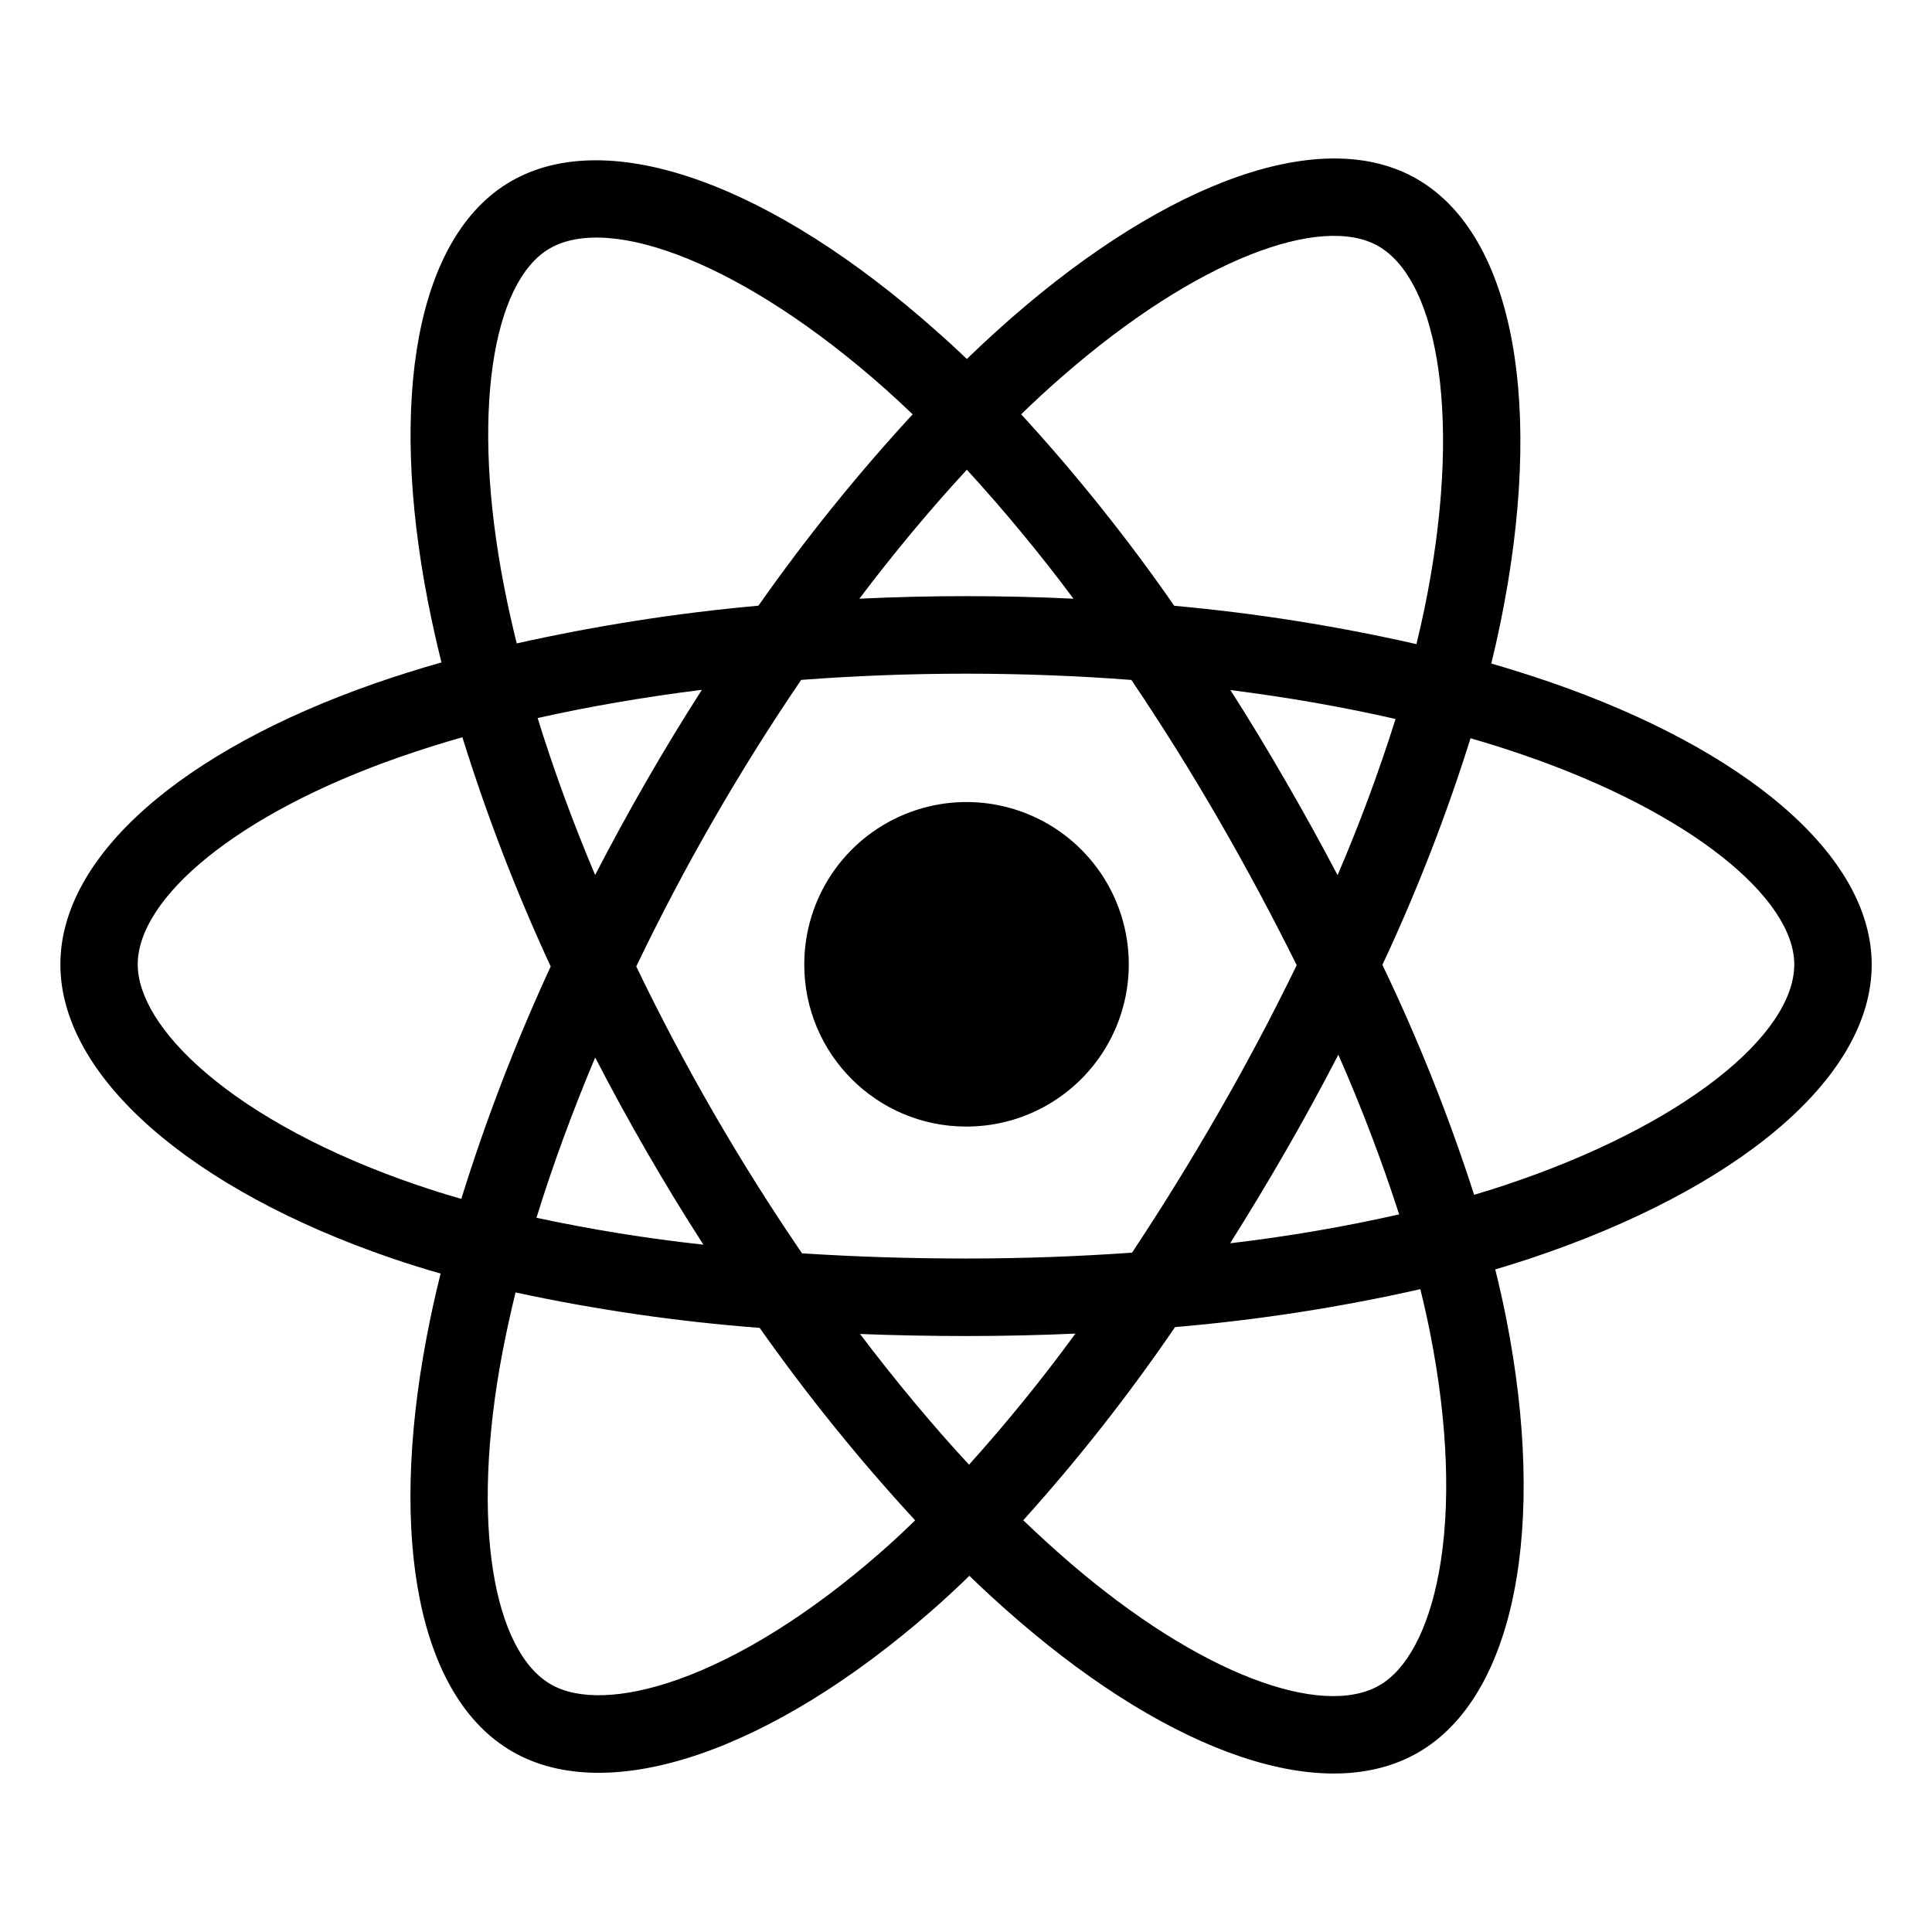
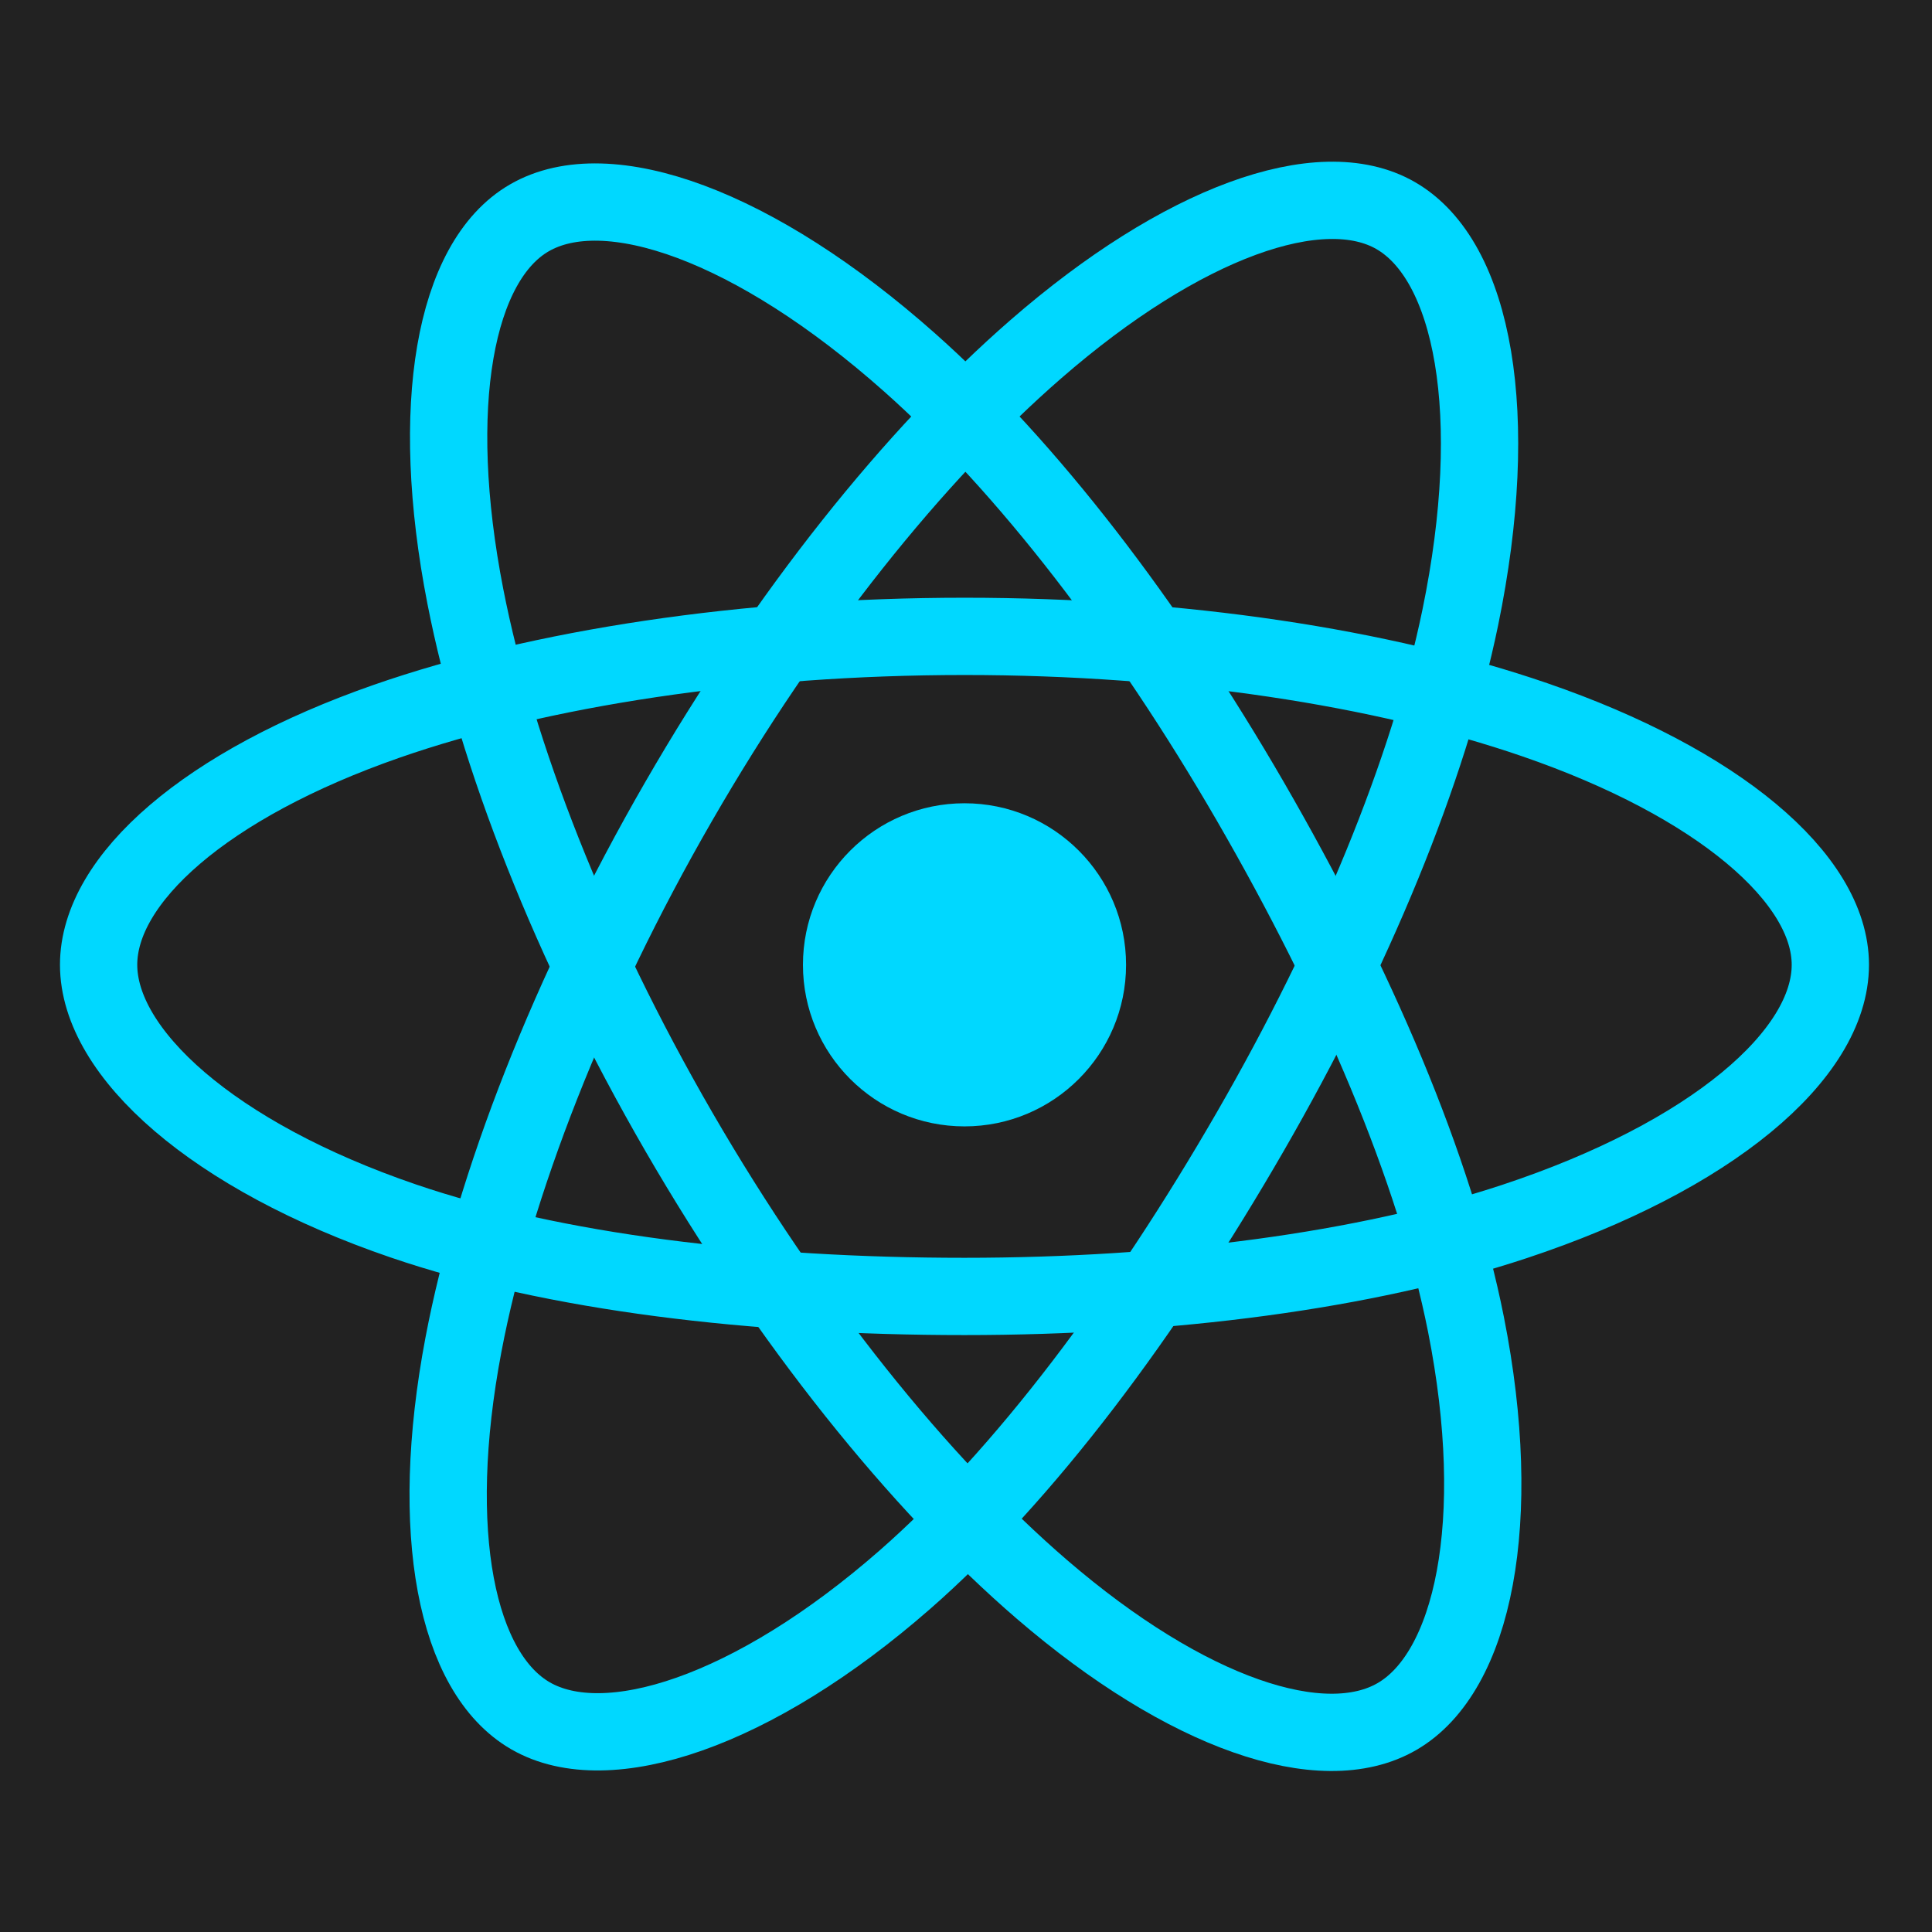
- <svg xmlns="http://www.w3.org/2000/svg" fill="#000000" width="800px" height="800px" viewBox="0 0 512 512">
-   <path d="M410.66,180.72h0q-7.67-2.62-15.45-4.88,1.29-5.25,2.38-10.56c11.7-56.9,4.05-102.74-22.06-117.83-25-14.48-66,.61-107.36,36.69q-6.1,5.34-11.95,11-3.9-3.76-8-7.36c-43.35-38.58-86.8-54.83-112.88-39.69-25,14.51-32.43,57.6-21.9,111.53q1.58,8,3.55,15.93c-6.15,1.75-12.09,3.62-17.77,5.6C48.46,198.9,16,226.73,16,255.59c0,29.82,34.84,59.72,87.77,77.85q6.44,2.19,13,4.07Q114.64,346,113,354.68c-10,53-2.2,95.07,22.75,109.49,25.77,14.89,69-.41,111.14-37.31q5-4.38,10-9.25,6.32,6.11,13,11.86c40.8,35.18,81.09,49.39,106,34.93,25.75-14.94,34.12-60.14,23.25-115.13q-1.25-6.3-2.88-12.86,4.56-1.35,8.93-2.79c55-18.27,90.83-47.81,90.83-78C496,226.62,462.5,198.61,410.66,180.72Zm-129-81.08c35.43-30.91,68.55-43.11,83.65-34.39h0c16.07,9.29,22.32,46.75,12.22,95.88q-1,4.8-2.16,9.57a487.83,487.83,0,0,0-64.18-10.16,481.27,481.27,0,0,0-40.57-50.75Q276,104.57,281.64,99.64ZM157.73,280.25q6.51,12.6,13.61,24.89,7.23,12.54,15.07,24.71a435.28,435.28,0,0,1-44.24-7.13C146.41,309,151.63,294.75,157.73,280.25Zm0-48.33c-6-14.19-11.08-28.15-15.25-41.63,13.7-3.07,28.3-5.58,43.52-7.48q-7.65,11.94-14.72,24.23T157.7,231.92Zm10.9,24.17q9.48-19.77,20.42-38.78h0q10.93-19,23.27-37.13c14.28-1.08,28.92-1.65,43.71-1.65s29.52.57,43.79,1.66q12.21,18.09,23.13,37t20.69,38.6Q334,275.63,323,294.73h0q-10.91,19-23,37.24c-14.25,1-29,1.55-44,1.55s-29.47-.47-43.46-1.38q-12.43-18.19-23.46-37.29T168.6,256.09ZM340.75,305q7.25-12.58,13.92-25.49h0a440.41,440.41,0,0,1,16.12,42.32A434.44,434.44,0,0,1,326,329.48Q333.62,317.39,340.75,305Zm13.72-73.07q-6.64-12.65-13.81-25h0q-7-12.18-14.59-24.06c15.31,1.94,30,4.52,43.77,7.67A439.89,439.89,0,0,1,354.47,231.93ZM256.23,124.48h0a439.75,439.75,0,0,1,28.25,34.18q-28.35-1.35-56.74,0C237.07,146.32,246.62,134.87,256.23,124.48ZM145.66,65.86c16.06-9.32,51.57,4,89,37.27,2.39,2.13,4.8,4.36,7.2,6.67A491.37,491.37,0,0,0,201,160.51a499.12,499.12,0,0,0-64.06,10q-1.83-7.36-3.3-14.82h0C124.59,109.46,130.58,74.61,145.66,65.86ZM122.25,317.71q-6-1.71-11.85-3.71c-23.4-8-42.73-18.44-56-29.81C42.52,274,36.5,263.83,36.5,255.59c0-17.51,26.06-39.85,69.52-55q8.19-2.85,16.52-5.21a493.54,493.54,0,0,0,23.4,60.75A502.46,502.46,0,0,0,122.25,317.71Zm111.13,93.67c-18.63,16.32-37.29,27.89-53.74,33.72h0c-14.78,5.23-26.55,5.38-33.66,1.27-15.14-8.75-21.44-42.54-12.85-87.86q1.53-8,3.5-16a480.85,480.85,0,0,0,64.69,9.39,501.2,501.2,0,0,0,41.2,51C239.54,405.83,236.49,408.65,233.38,411.38Zm23.42-23.22c-9.72-10.51-19.42-22.14-28.88-34.64q13.79.54,28.08.54c9.78,0,19.46-.21,29-.64A439.33,439.33,0,0,1,256.8,388.16Zm124.52,28.59c-2.86,15.44-8.61,25.74-15.72,29.86-15.13,8.78-47.48-2.63-82.36-32.72-4-3.44-8-7.13-12.07-11a484.54,484.54,0,0,0,40.23-51.2,477.84,477.84,0,0,0,65-10.05q1.47,5.94,2.6,11.64h0C383.81,377.58,384.5,399.56,381.32,416.75Zm17.4-102.64h0c-2.62.87-5.32,1.71-8.06,2.53a483.26,483.26,0,0,0-24.31-60.94,481.52,481.52,0,0,0,23.36-60.06c4.91,1.43,9.68,2.93,14.27,4.52,44.42,15.32,71.52,38,71.52,55.43C475.5,274.19,446.23,298.33,398.72,314.11Z" />
-   <path d="M256,298.55a43,43,0,1,0-42.86-43A42.91,42.91,0,0,0,256,298.55Z" />
+ <svg xmlns="http://www.w3.org/2000/svg" width="800px" height="800px" viewBox="0 0 3618.6 3618.6" id="Layer_2">
+   <style>.st0{fill:#222}.st1{fill:#00d8ff}.st2{fill:none;stroke:#00d8ff;stroke-width:144.746;stroke-miterlimit:10}</style>
+   <path class="st0" d="M0 0h3618.6v3618.6H0z" />
+   <circle class="st1" cx="1806.5" cy="1807.1" r="302.6" />
+   <path class="st2" d="M1806.5 1191.9c406.2 0 783.6 58.3 1068.1 156.2 342.8 118 553.6 296.9 553.6 458.9 0 168.8-223.4 358.9-591.5 480.8-278.3 92.2-644.6 140.4-1030.2 140.4-395.4 0-769.7-45.2-1051.2-141.4-356.1-121.7-570.6-314.2-570.6-479.8 0-160.7 201.3-338.2 539.3-456 285.6-99.5 672.3-159.1 1082.5-159.1z" />
+   <path class="st2" d="M1271 1501.3c202.9-351.9 442-649.7 669-847.2 273.5-238 533.8-331.2 674.1-250.3 146.2 84.3 199.3 372.8 121 752.7-59.2 287.2-200.4 628.5-393.1 962.6-197.5 342.5-423.7 644.2-647.6 840-283.3 247.7-557.3 337.3-700.7 254.6-139.2-80.3-192.4-343.3-125.7-695 56.4-297.4 198-662.1 403-1017.4z" />
+   <path class="st2" d="M1271.5 2119.8c-203.5-351.6-342.1-707.4-399.9-1002.7-69.6-355.8-20.4-627.9 119.8-709 146.1-84.6 422.5 13.5 712.5 271 219.3 194.7 444.4 487.5 637.6 821.3 198.1 342.2 346.6 688.8 404.3 980.5 73.1 369.2 13.9 651.3-129.4 734.2-139.1 80.5-393.5-4.7-664.9-238.2-229.2-197.3-474.5-502.1-680-857.1z" />
</svg>
